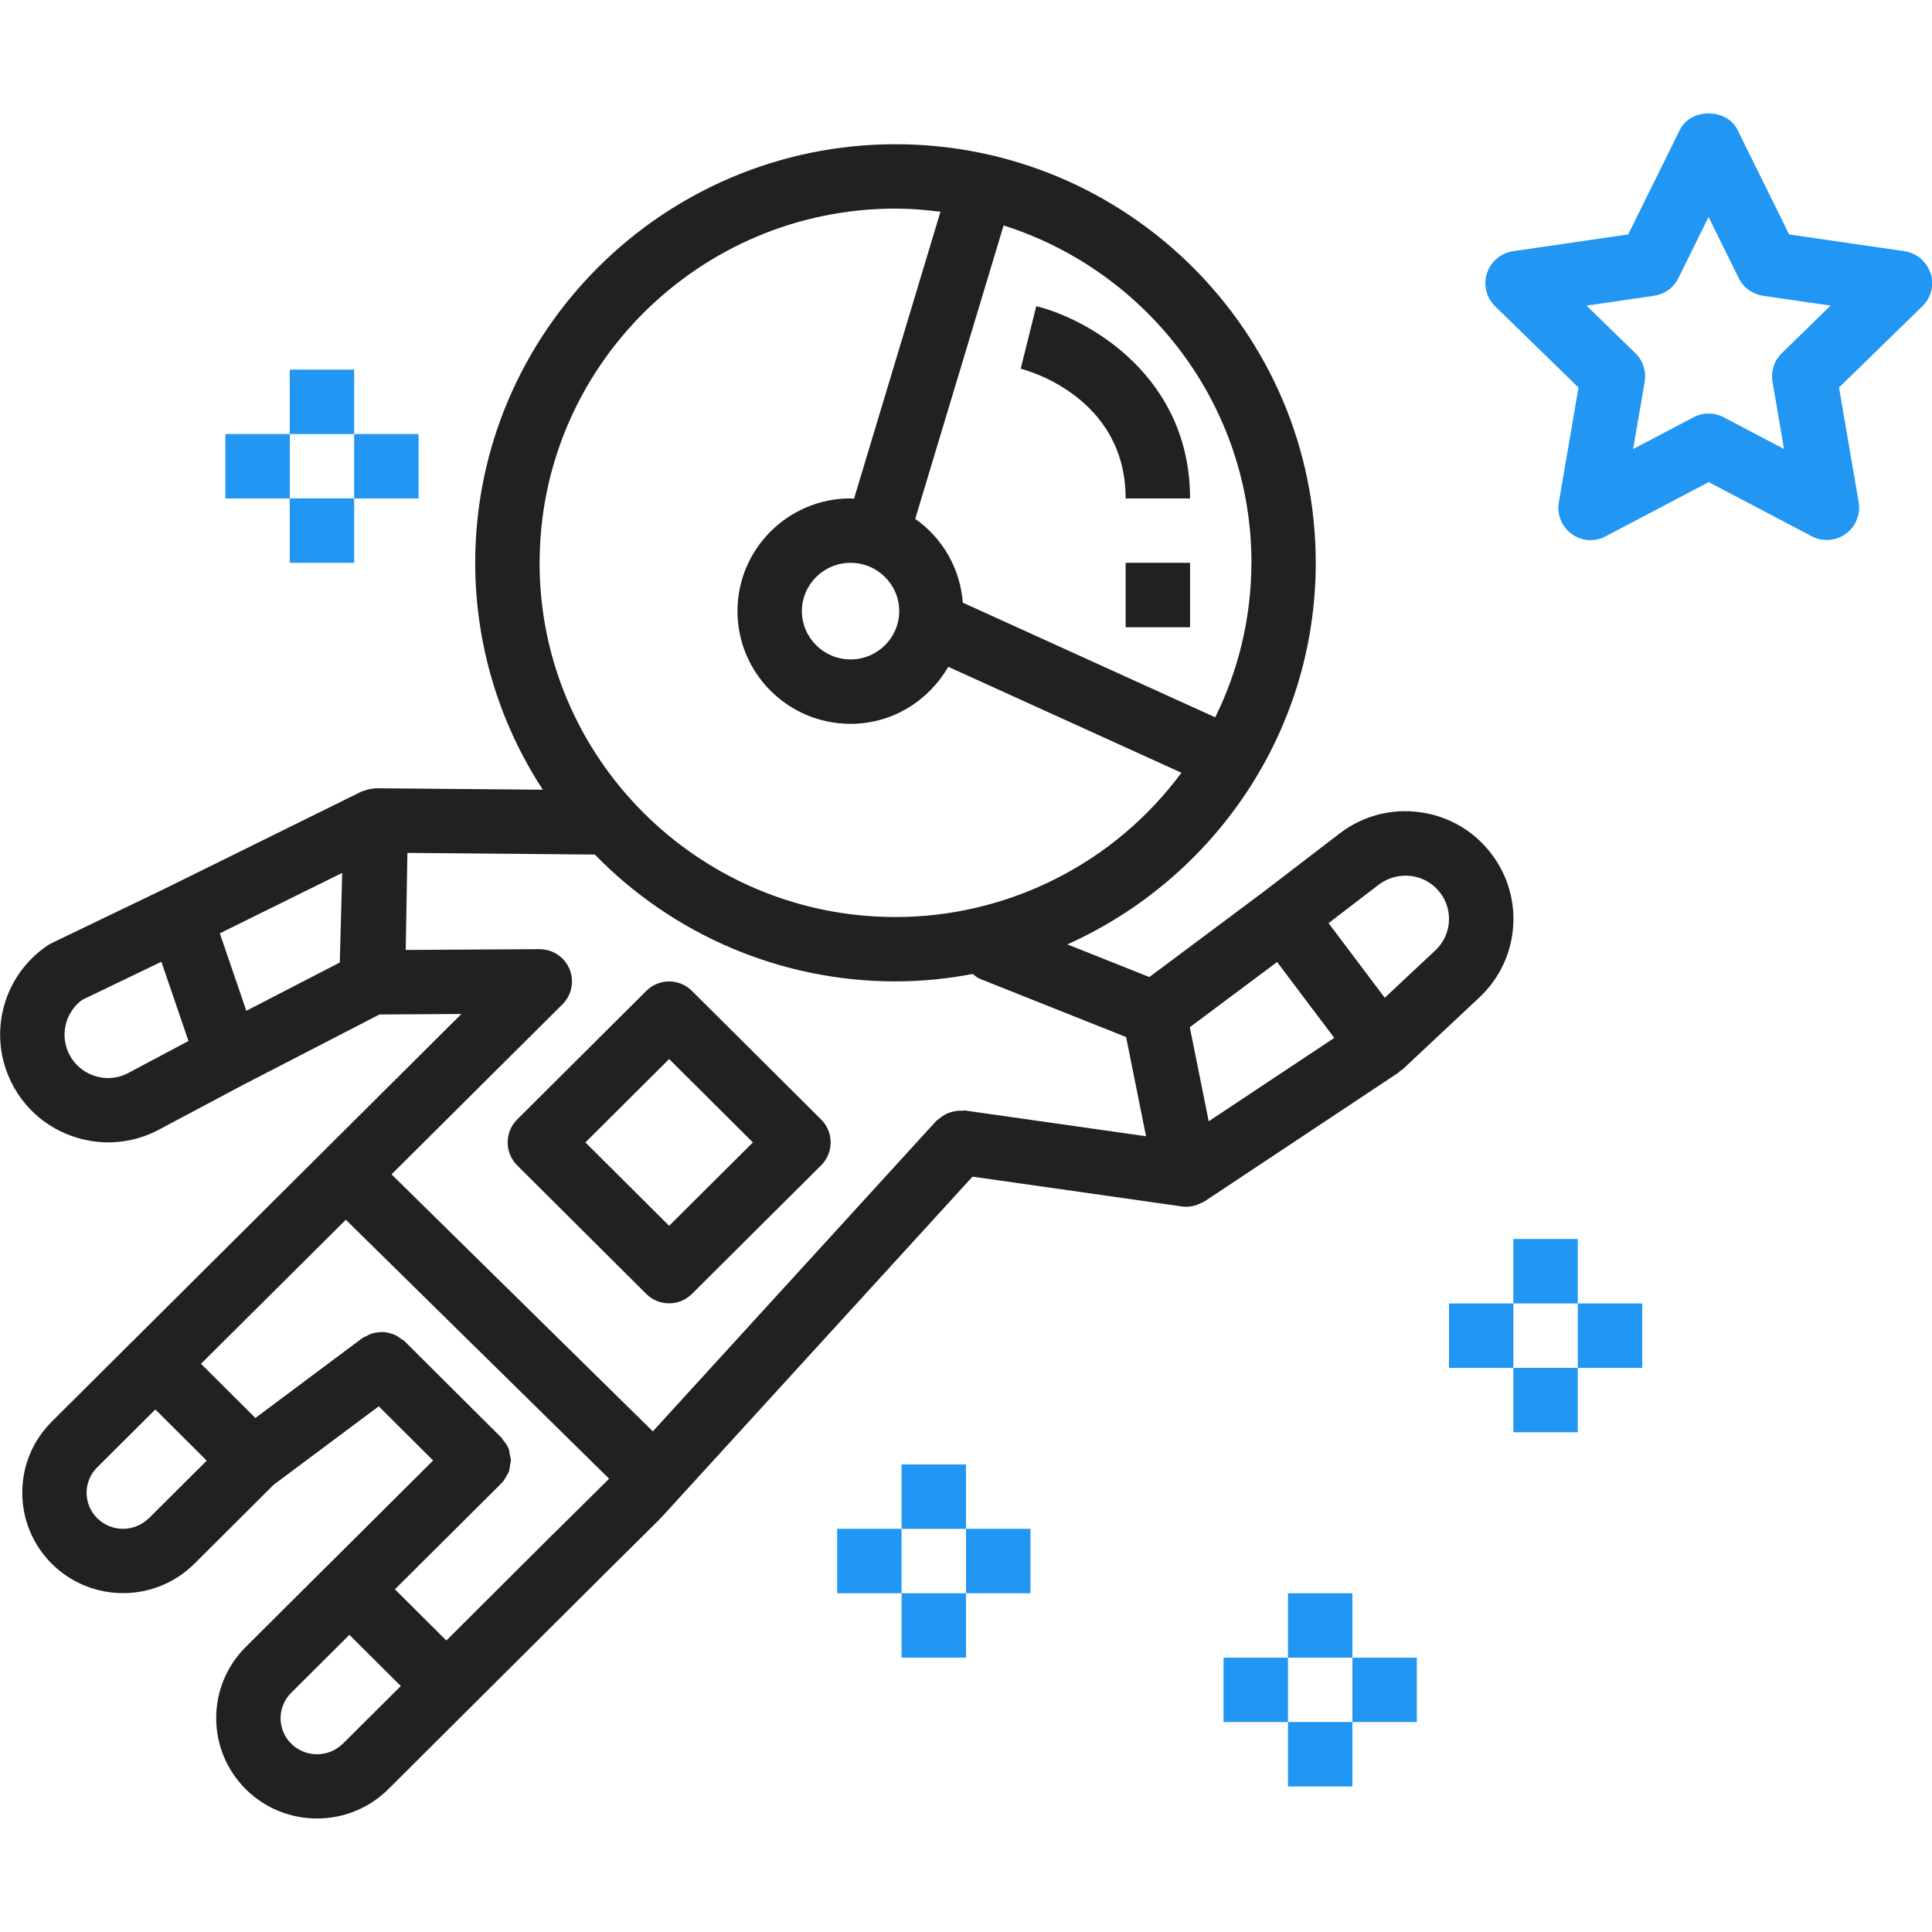
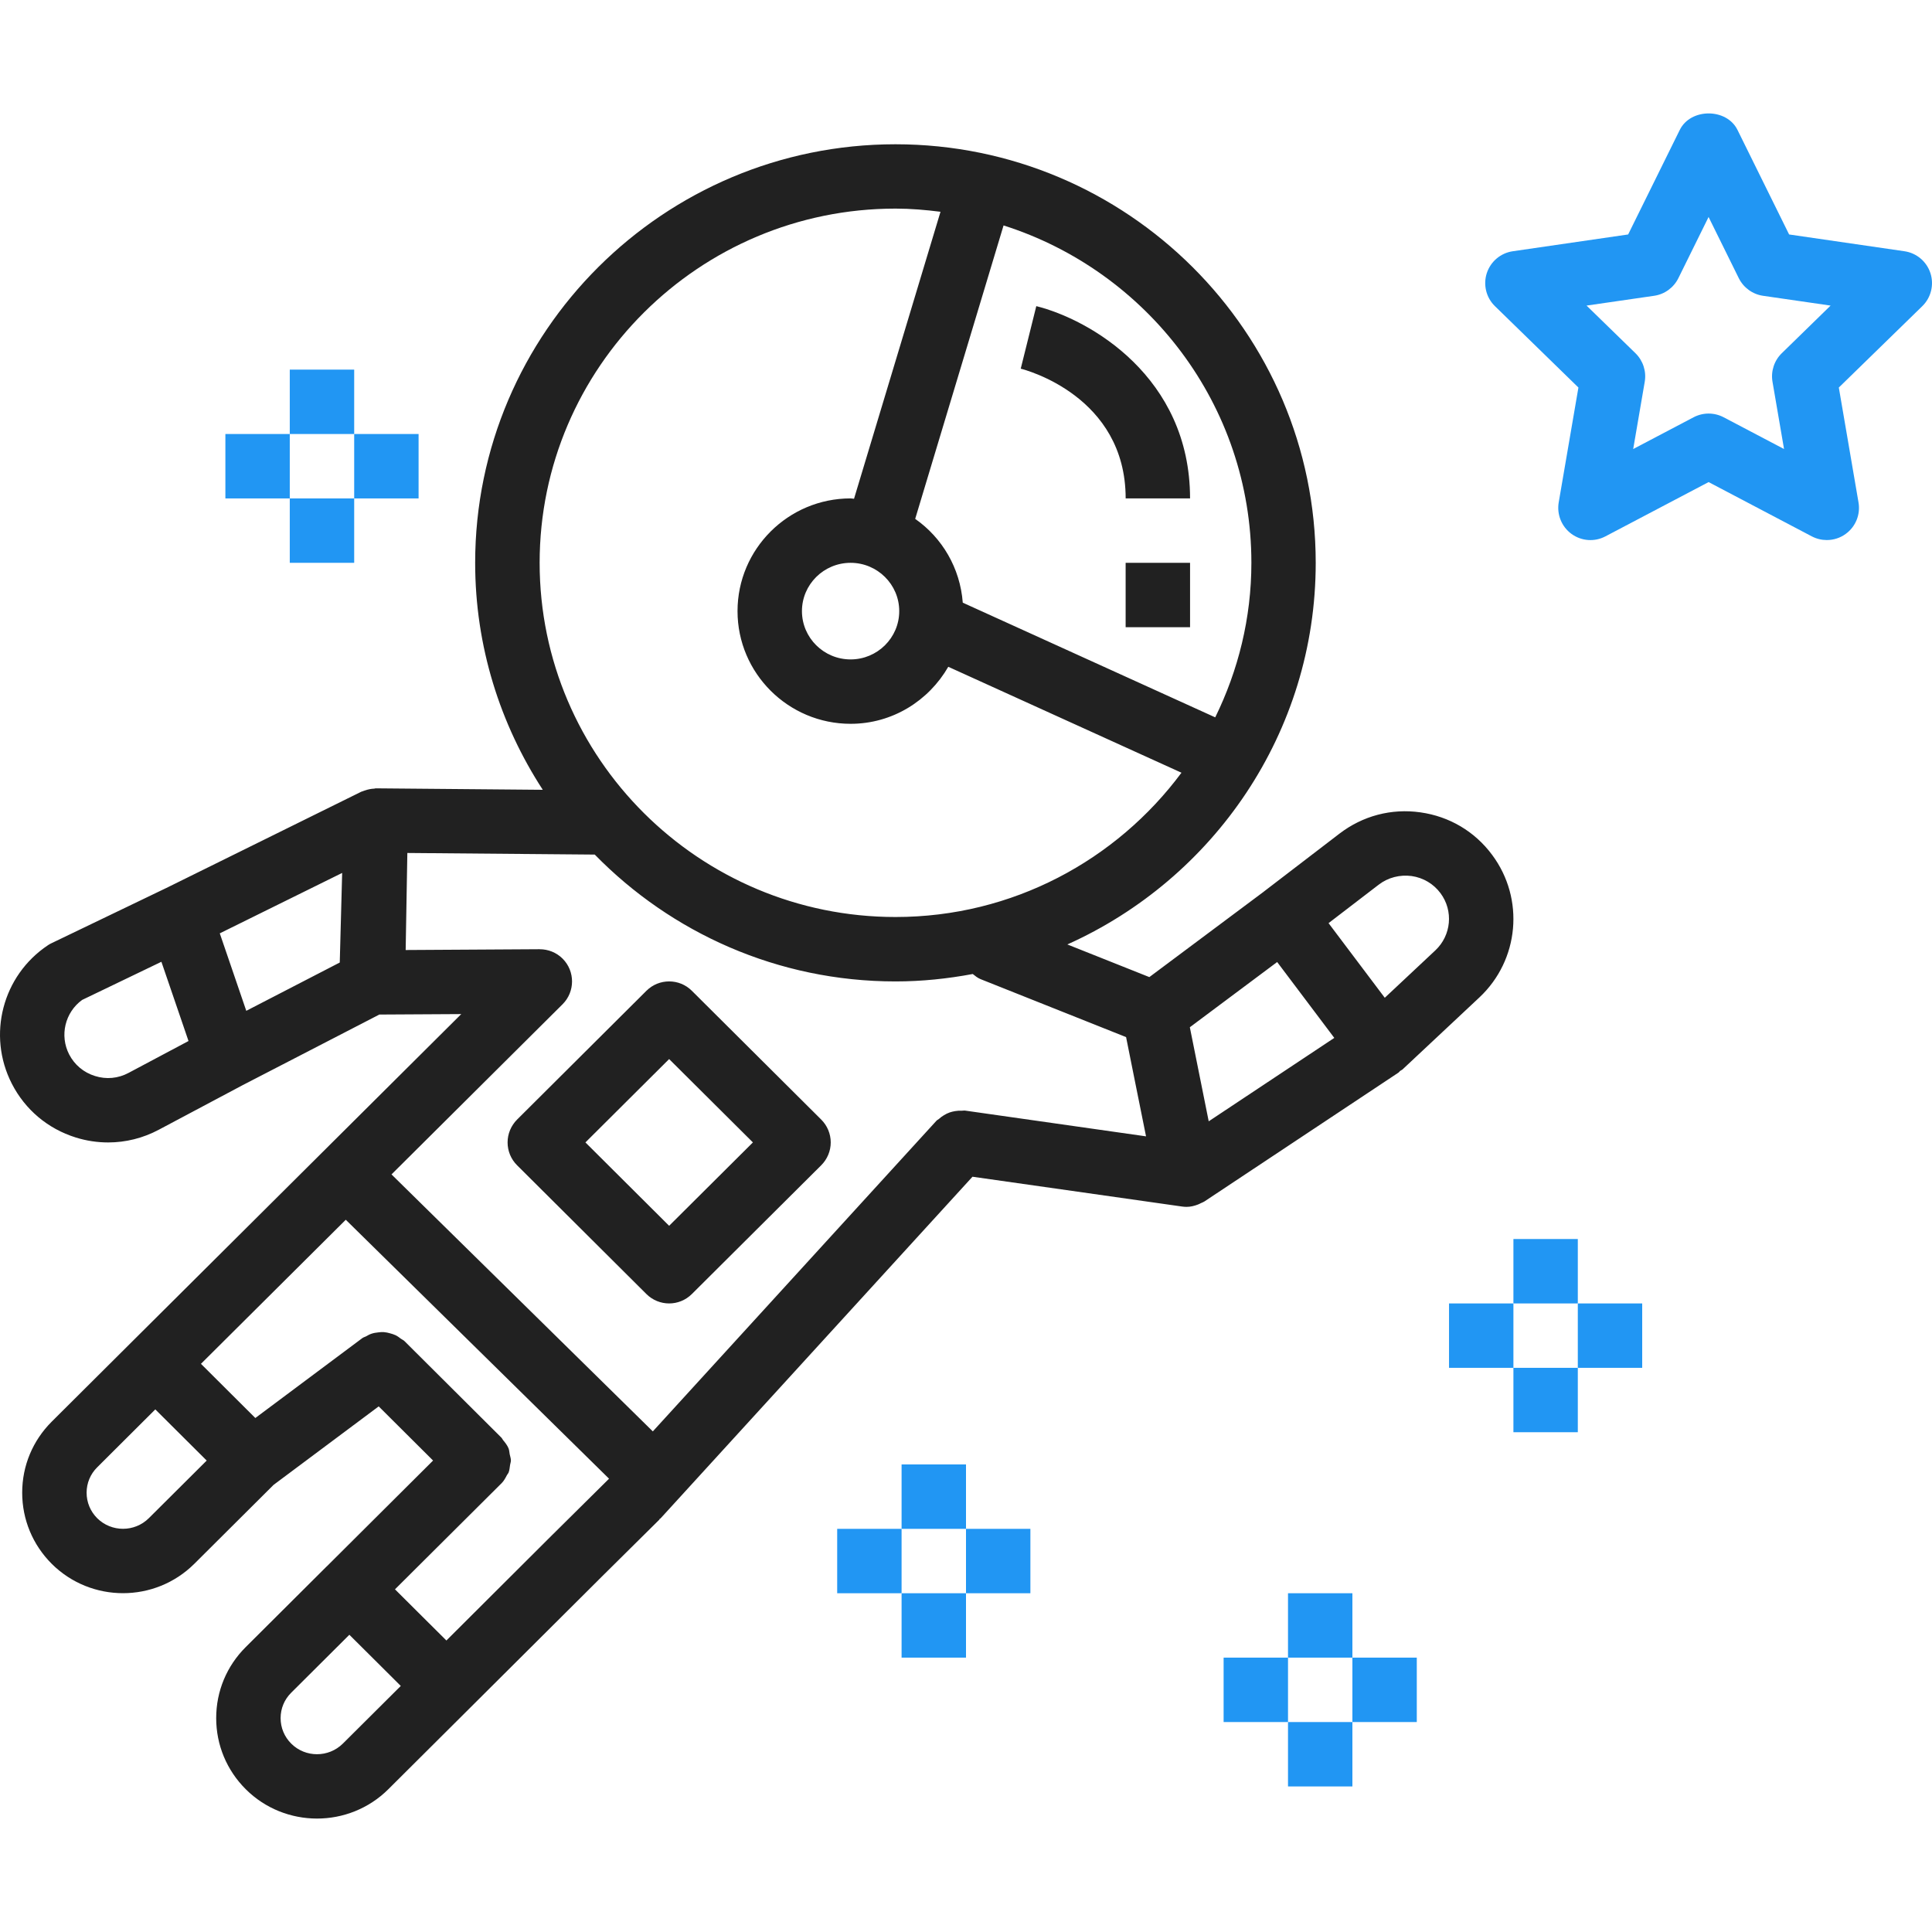
- <svg xmlns="http://www.w3.org/2000/svg" width="32" height="32">
-   <path fill="#2196f3" d="M31.974 4.524a.534.534 0 0 0-.43-.363l-1.91-.278-.855-1.731c-.179-.365-.777-.365-.956 0l-.855 1.731-1.91.278a.535.535 0 0 0-.296.91l1.383 1.348-.326 1.903c-.034.2.048.402.212.522a.53.53 0 0 0 .562.04l1.709-.899 1.709.899a.536.536 0 0 0 .775-.563l-.326-1.903 1.383-1.348a.536.536 0 0 0 .135-.547zm-2.463 1.327a.534.534 0 0 0-.153.472l.191 1.114-1-.526a.533.533 0 0 0-.498 0l-1.001.526.191-1.114a.534.534 0 0 0-.153-.472l-.81-.789 1.119-.163a.532.532 0 0 0 .402-.292l.5-1.013.5 1.013a.535.535 0 0 0 .402.292l1.119.163-.809.789zM26.133 20.522h-1.067v1.067h1.067v-1.067zM26.133 22.656h-1.067v1.067h1.067v-1.067zM27.2 21.589h-1.067v1.067H27.2v-1.067zM25.067 21.589H24v1.067h1.067v-1.067zM22.4 26.389h-1.067v1.067H22.4v-1.067zM22.4 28.522h-1.067v1.067H22.4v-1.067zM23.467 27.456H22.4v1.067h1.067v-1.067zM21.333 27.456h-1.067v1.067h1.067v-1.067zM16 24.256h-1.067v1.067H16v-1.067zM16 26.389h-1.067v1.067H16v-1.067zM17.067 25.322H16v1.067h1.067v-1.067zM14.933 25.322h-1.067v1.067h1.067v-1.067zM5.866 6.122H4.799v1.067h1.067V6.122zM5.866 8.255H4.799v1.067h1.067V8.255z" />
-   <path fill="#2196f3" d="M6.933 7.189H5.866v1.067h1.067V7.189zM4.8 7.189H3.733v1.067H4.8V7.189z" />
-   <path fill="#212121" d="M24.715 14.159a1.775 1.775 0 0 0-1.188-.705 1.778 1.778 0 0 0-1.34.352l-1.252.96-1.898 1.417-1.358-.541c2.421-1.086 4.114-3.508 4.114-6.32 0-3.823-3.123-6.933-6.961-6.933s-6.961 3.11-6.961 6.933a6.86 6.86 0 0 0 1.12 3.758l-2.764-.024h-.005c-.009 0-.015.004-.023.005a.515.515 0 0 0-.155.031l-.038.013c-.006.003-.013.003-.019.006l-3.233 1.596-.001.001-1.893.911a.397.397 0 0 0-.063.035 1.779 1.779 0 0 0-.598 2.295c.22.429.595.745 1.056.889a1.776 1.776 0 0 0 1.378-.128l1.388-.738 2.264-1.169 1.357-.008L2.2 22.211l-.002.001-1.339 1.333c-.316.315-.49.732-.49 1.178s.174.863.49 1.179c.325.323.752.485 1.179.485s.854-.162 1.18-.485l1.314-1.309 1.741-1.3.901.897-1.762 1.754-.002.001-1.339 1.333c-.316.315-.49.732-.49 1.178s.174.863.49 1.179c.325.323.753.485 1.18.485s.855-.162 1.18-.485l3.482-3.467.001-.002 1.01-1-.004-.004c.006-.006.015-.009.022-.015l5.166-5.658 3.471.494a.52.52 0 0 0 .262-.033c.018-.006.033-.015.05-.023.019-.01.039-.015.058-.027l3.213-2.133c.012-.008.018-.021.029-.029.013-.01.029-.014.041-.026l1.271-1.191c.662-.62.753-1.635.212-2.362zM2.13 17.77a.714.714 0 0 1-.558.052.717.717 0 0 1-.213-1.26l1.314-.632.449 1.312-.992.527zm3.498-1.828-1.548.8-.439-1.283 2.027-1.001-.04 1.484zm15.099-6.62a5.79 5.79 0 0 1-.599 2.559l-4.181-1.899a1.863 1.863 0 0 0-.788-1.388l1.464-4.86c2.378.756 4.105 2.974 4.105 5.588zm-11.789 0c0-3.235 2.644-5.867 5.894-5.867.253 0 .5.021.745.052l-1.432 4.754c-.019-.001-.037-.006-.057-.006-1.033 0-1.873.837-1.873 1.867s.84 1.867 1.873 1.867c.694 0 1.294-.383 1.618-.945l3.862 1.755a5.894 5.894 0 0 1-4.737 2.39c-3.25 0-5.894-2.632-5.894-5.867zm5.956.8c0 .441-.362.8-.806.8s-.806-.359-.806-.8c0-.441.362-.8.806-.8s.806.359.806.8zM2.465 25.146a.608.608 0 0 1-.854.001.592.592 0 0 1 0-.844l.962-.958.851.848-.959.955zm3.214 3.734a.608.608 0 0 1-.855.001.592.592 0 0 1 0-.844l.963-.959.852.848-.96.955zm3.481-3.469-.002.001-1.765 1.76-.852-.848 1.763-1.755.002-.001c.04-.04.065-.088.09-.135.007-.014.02-.026.026-.04.017-.041.019-.085.026-.129.003-.025.014-.047.014-.073 0-.036-.013-.07-.02-.106-.006-.032-.006-.065-.019-.095a.55.55 0 0 0-.091-.138c-.01-.012-.014-.027-.025-.038h-.001l-.001-.002-1.607-1.6c-.017-.017-.039-.024-.058-.038a.507.507 0 0 0-.087-.058.515.515 0 0 0-.093-.033.507.507 0 0 0-.103-.02.5.5 0 0 0-.095.005.53.53 0 0 0-.104.02.477.477 0 0 0-.094.045c-.02.011-.042.015-.061.029L4.23 23.486l-.901-.897 2.399-2.386 4.361 4.289-.928.919zm6.819-7.017c-.015-.002-.03.004-.045.003a.556.556 0 0 0-.3.075.492.492 0 0 0-.083.061c-.013.011-.028.017-.04.029l-4.698 5.146-4.328-4.257 2.833-2.818a.534.534 0 0 0-.379-.911v-.001l-2.219.013.028-1.607 3.104.027a6.947 6.947 0 0 0 4.981 2.101c.437 0 .864-.045 1.279-.123.04.032.079.065.13.085l2.41.96.152.758.178.885-3.003-.427zm4.041.178-.313-1.558 1.446-1.08.947 1.257-2.08 1.381zm3.754-2.831-.838.785-.931-1.236.831-.637a.735.735 0 0 1 .543-.143.718.718 0 0 1 .48.284.713.713 0 0 1-.085.947z" />
-   <path fill="#212121" d="m13.602 18.544-2.143-2.133a.534.534 0 0 0-.753 0l-2.142 2.133a.537.537 0 0 0 0 .756l2.142 2.133a.536.536 0 0 0 .753 0l2.143-2.133a.535.535 0 0 0 0-.756zm-2.519 1.759-1.387-1.381 1.387-1.381 1.387 1.381-1.387 1.381zM17.164 5.071l-.258 1.036c.071.018 1.738.452 1.738 2.149h1.067c0-2.017-1.666-2.965-2.547-3.185zM19.711 9.322h-1.067v1.067h1.067V9.322z" />
+ <svg xmlns="http://www.w3.org/2000/svg" width="70" height="70" viewBox="0 0 70 70" fill="none">
+   <path d="M69.943 9.896C69.806 9.475 69.442 9.167 69.002 9.103L64.823 8.495L62.953 4.708C62.561 3.91 61.253 3.91 60.861 4.708L58.991 8.495L54.812 9.103C54.372 9.167 54.008 9.474 53.869 9.897C53.733 10.319 53.846 10.783 54.164 11.092L57.189 14.041L56.475 18.203C56.401 18.641 56.58 19.083 56.939 19.345C57.301 19.608 57.775 19.641 58.168 19.433L61.906 17.467L65.644 19.433C65.815 19.523 66.003 19.567 66.188 19.567C66.43 19.567 66.671 19.493 66.874 19.344C67.234 19.083 67.413 18.641 67.337 18.203L66.624 14.041L69.649 11.092C69.966 10.782 70.08 10.319 69.943 9.896ZM64.556 12.799C64.282 13.066 64.156 13.454 64.221 13.832L64.639 16.269L62.45 15.118C62.28 15.029 62.093 14.984 61.906 14.984C61.72 14.984 61.534 15.029 61.363 15.118L59.174 16.269L59.592 13.832C59.657 13.454 59.531 13.068 59.257 12.799L57.484 11.072L59.932 10.717C60.313 10.662 60.64 10.423 60.811 10.078L61.905 7.862L62.999 10.078C63.17 10.422 63.498 10.662 63.878 10.717L66.326 11.072L64.556 12.799Z" fill="#2196F3" />
+   <path d="M57.167 44.892H54.834V47.226H57.167V44.892Z" fill="#2196F3" />
+   <path d="M57.167 49.559H54.834V51.892H57.167V49.559Z" fill="#2196F3" />
+   <path d="M59.5 47.226H57.167V49.559H59.5V47.226Z" fill="#2196F3" />
+   <path d="M54.834 47.226H52.501V49.559H54.834V47.226Z" fill="#2196F3" />
+   <path d="M49 57.726H46.667V60.059H49V57.726Z" fill="#2196F3" />
+   <path d="M49 62.393H46.667V64.726H49V62.393Z" fill="#2196F3" />
+   <path d="M51.333 60.059H49V62.393H51.333V60.059Z" fill="#2196F3" />
+   <path d="M46.667 60.059H44.334V62.393H46.667V60.059Z" fill="#2196F3" />
+   <path d="M35 53.059H32.666V55.393H35V53.059Z" fill="#2196F3" />
+   <path d="M35 57.726H32.666V60.059H35V57.726Z" fill="#2196F3" />
+   <path d="M37.333 55.393H35V57.726H37.333V55.393Z" fill="#2196F3" />
+   <path d="M32.666 55.393H30.333V57.726H32.666V55.393Z" fill="#2196F3" />
+   <path d="M12.833 13.392H10.499V15.725H12.833V13.392Z" fill="#2196F3" />
+   <path d="M12.833 18.059H10.499V20.392H12.833V18.059Z" fill="#2196F3" />
+   <path d="M15.166 15.725H12.833V18.059H15.166V15.725Z" fill="#2196F3" />
+   <path d="M10.499 15.725H8.166V18.059H10.499V15.725Z" fill="#2196F3" />
+   <path d="M54.063 30.974C53.435 30.125 52.512 29.58 51.464 29.433C50.412 29.283 49.373 29.56 48.533 30.203L45.795 32.301L45.794 32.303L41.643 35.402L38.672 34.219C43.969 31.843 47.671 26.545 47.671 20.394C47.671 12.031 40.84 5.227 32.444 5.227C24.047 5.227 17.216 12.031 17.216 20.394C17.216 23.425 18.123 26.244 19.666 28.616L13.62 28.563C13.617 28.563 13.613 28.563 13.61 28.563C13.591 28.563 13.576 28.573 13.559 28.574C13.443 28.578 13.33 28.602 13.219 28.641C13.191 28.652 13.162 28.658 13.135 28.671C13.121 28.676 13.107 28.677 13.093 28.684L6.021 32.176C6.02 32.176 6.018 32.176 6.018 32.177L1.877 34.169C1.831 34.189 1.784 34.216 1.739 34.246C0.088 35.345 -0.474 37.504 0.43 39.267C0.912 40.206 1.732 40.896 2.74 41.212C3.129 41.334 3.525 41.393 3.919 41.393C4.553 41.393 5.181 41.238 5.756 40.931L8.792 39.317L13.744 36.759L16.712 36.742L4.808 48.588C4.807 48.59 4.806 48.59 4.805 48.591L1.876 51.507C1.185 52.196 0.804 53.109 0.804 54.083C0.804 55.056 1.185 55.972 1.876 56.662C2.587 57.369 3.521 57.724 4.456 57.724C5.392 57.724 6.325 57.369 7.038 56.662L9.913 53.799L13.721 50.956L15.691 52.918L11.838 56.755C11.836 56.756 11.835 56.756 11.834 56.757L8.906 59.674C8.214 60.362 7.833 61.276 7.833 62.25C7.833 63.223 8.214 64.139 8.906 64.829C9.616 65.536 10.552 65.89 11.486 65.89C12.421 65.89 13.357 65.536 14.068 64.829L16.998 61.912L21.684 57.245C21.685 57.244 21.685 57.243 21.686 57.242L23.895 55.054L23.887 55.046C23.901 55.032 23.921 55.027 23.935 55.012L35.235 42.635L42.828 43.715C42.883 43.723 42.938 43.727 42.992 43.727C43.134 43.727 43.27 43.693 43.402 43.643C43.441 43.629 43.474 43.61 43.511 43.592C43.553 43.571 43.597 43.559 43.637 43.532L50.666 38.865C50.692 38.848 50.706 38.82 50.73 38.801C50.758 38.779 50.793 38.77 50.819 38.745L53.6 36.14C55.047 34.784 55.247 32.563 54.063 30.974ZM4.66 38.872C4.281 39.075 3.851 39.116 3.439 38.985C3.03 38.858 2.699 38.579 2.505 38.203C2.153 37.516 2.357 36.681 2.974 36.23L5.848 34.847L6.54 36.869L6.83 37.718L4.66 38.872ZM12.31 34.874L8.923 36.624L8.365 34.991L7.963 33.817L12.397 31.628L12.31 34.874ZM45.34 20.392C45.34 22.401 44.861 24.296 44.03 25.991L34.883 21.836C34.788 20.582 34.137 19.484 33.159 18.8L36.361 8.168C41.563 9.823 45.34 14.675 45.34 20.392ZM19.552 20.392C19.552 13.316 25.336 7.558 32.446 7.558C32.999 7.558 33.54 7.605 34.076 7.673L30.943 18.071C30.901 18.07 30.862 18.058 30.819 18.058C28.56 18.058 26.722 19.89 26.722 22.142C26.722 24.393 28.56 26.225 30.819 26.225C32.337 26.225 33.65 25.387 34.358 24.159L42.807 27.997C40.456 31.162 36.694 33.225 32.446 33.225C25.336 33.225 19.552 27.468 19.552 20.392ZM32.581 22.142C32.581 23.107 31.79 23.892 30.819 23.892C29.847 23.892 29.056 23.107 29.056 22.142C29.056 21.177 29.847 20.392 30.819 20.392C31.79 20.392 32.581 21.177 32.581 22.142ZM5.392 55.007C4.875 55.52 4.038 55.518 3.523 55.009C3.274 54.76 3.138 54.432 3.138 54.083C3.138 53.736 3.274 53.408 3.523 53.162L5.627 51.065L7.489 52.919L5.392 55.007ZM12.422 63.174C11.905 63.686 11.068 63.688 10.552 63.175C10.303 62.927 10.167 62.599 10.167 62.25C10.167 61.903 10.303 61.575 10.552 61.329L12.658 59.231L13.539 60.107L14.521 61.085L12.422 63.174ZM20.038 55.586C20.037 55.587 20.036 55.587 20.035 55.588L16.174 59.438L15.293 58.562L14.311 57.584L18.168 53.745C18.168 53.745 18.168 53.745 18.168 53.744C18.169 53.743 18.17 53.743 18.172 53.742C18.259 53.654 18.314 53.549 18.368 53.445C18.383 53.415 18.412 53.389 18.425 53.358C18.461 53.268 18.467 53.171 18.481 53.077C18.488 53.023 18.511 52.973 18.511 52.918C18.511 52.84 18.483 52.764 18.467 52.687C18.453 52.617 18.453 52.546 18.426 52.478C18.382 52.368 18.306 52.272 18.227 52.177C18.204 52.151 18.196 52.119 18.172 52.094C18.172 52.094 18.172 52.094 18.171 52.094C18.169 52.093 18.169 52.091 18.168 52.09L14.653 48.589C14.616 48.552 14.568 48.537 14.526 48.505C14.464 48.458 14.405 48.413 14.336 48.379C14.269 48.347 14.201 48.327 14.131 48.308C14.057 48.287 13.985 48.271 13.906 48.265C13.835 48.26 13.769 48.267 13.697 48.276C13.619 48.285 13.546 48.295 13.47 48.32C13.396 48.343 13.331 48.379 13.264 48.418C13.22 48.442 13.171 48.45 13.13 48.481L9.251 51.377L7.281 49.414L12.528 44.194L22.067 53.576L20.038 55.586ZM34.954 40.237C34.921 40.233 34.889 40.245 34.855 40.243C34.77 40.238 34.688 40.244 34.603 40.258C34.537 40.27 34.474 40.283 34.411 40.305C34.336 40.331 34.269 40.365 34.2 40.407C34.134 40.447 34.075 40.489 34.018 40.542C33.99 40.566 33.956 40.578 33.93 40.606L23.653 51.862L14.185 42.551L20.383 36.386C20.839 35.931 20.841 35.192 20.386 34.735C20.156 34.505 19.854 34.392 19.552 34.393V34.392L14.698 34.421L14.759 30.905L21.549 30.963C24.317 33.794 28.176 35.559 32.446 35.559C33.403 35.559 34.336 35.46 35.245 35.29C35.332 35.36 35.419 35.432 35.528 35.476L40.8 37.576L41.133 39.235L41.523 41.172L34.954 40.237ZM43.794 40.627L43.11 37.219L46.274 34.856L47.102 35.955L48.344 37.605L43.794 40.627ZM52.005 34.434L50.173 36.151L48.136 33.447L49.954 32.053C50.294 31.792 50.722 31.685 51.142 31.74C51.564 31.8 51.938 32.02 52.192 32.362C52.666 33 52.585 33.89 52.005 34.434Z" fill="#212121" />
+   <path d="M29.755 40.565L25.067 35.898C24.613 35.445 23.876 35.445 23.421 35.898L18.734 40.565C18.515 40.786 18.391 41.082 18.391 41.392C18.391 41.703 18.514 42 18.734 42.219L23.421 46.886C23.648 47.112 23.947 47.226 24.244 47.226C24.542 47.226 24.84 47.112 25.067 46.886L29.755 42.219C29.974 42 30.099 41.703 30.099 41.392C30.099 41.082 29.975 40.784 29.755 40.565ZM24.244 44.413L21.211 41.392L24.244 38.372L27.279 41.392L24.244 44.413Z" fill="#212121" />
+   <path d="M37.547 11.092L36.983 13.358C37.139 13.397 40.785 14.346 40.785 18.059H43.118C43.118 13.646 39.474 11.572 37.547 11.092Z" fill="#212121" />
+   <path d="M43.118 20.392H40.784V22.725H43.118V20.392Z" fill="#212121" />
</svg>
